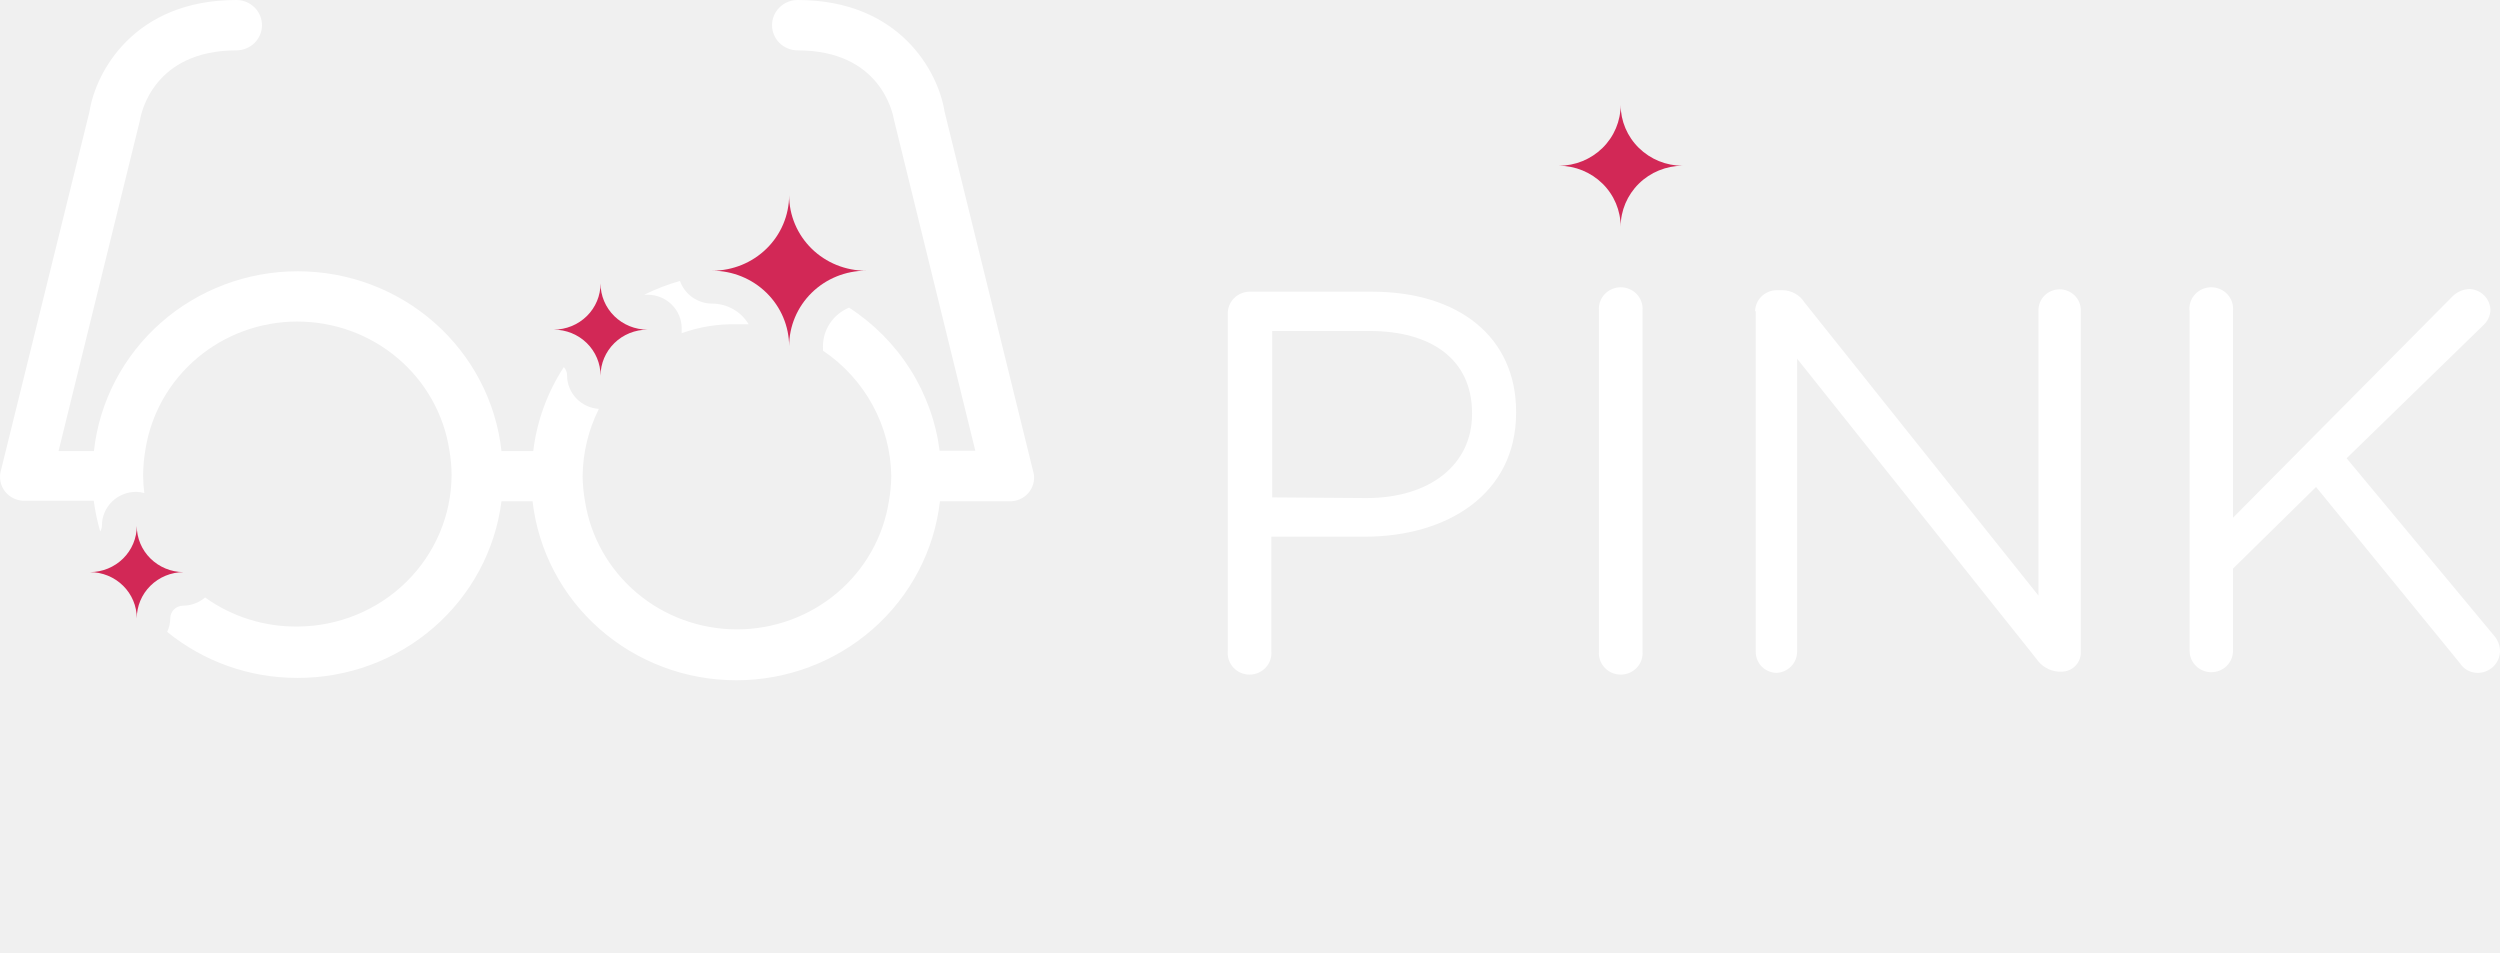
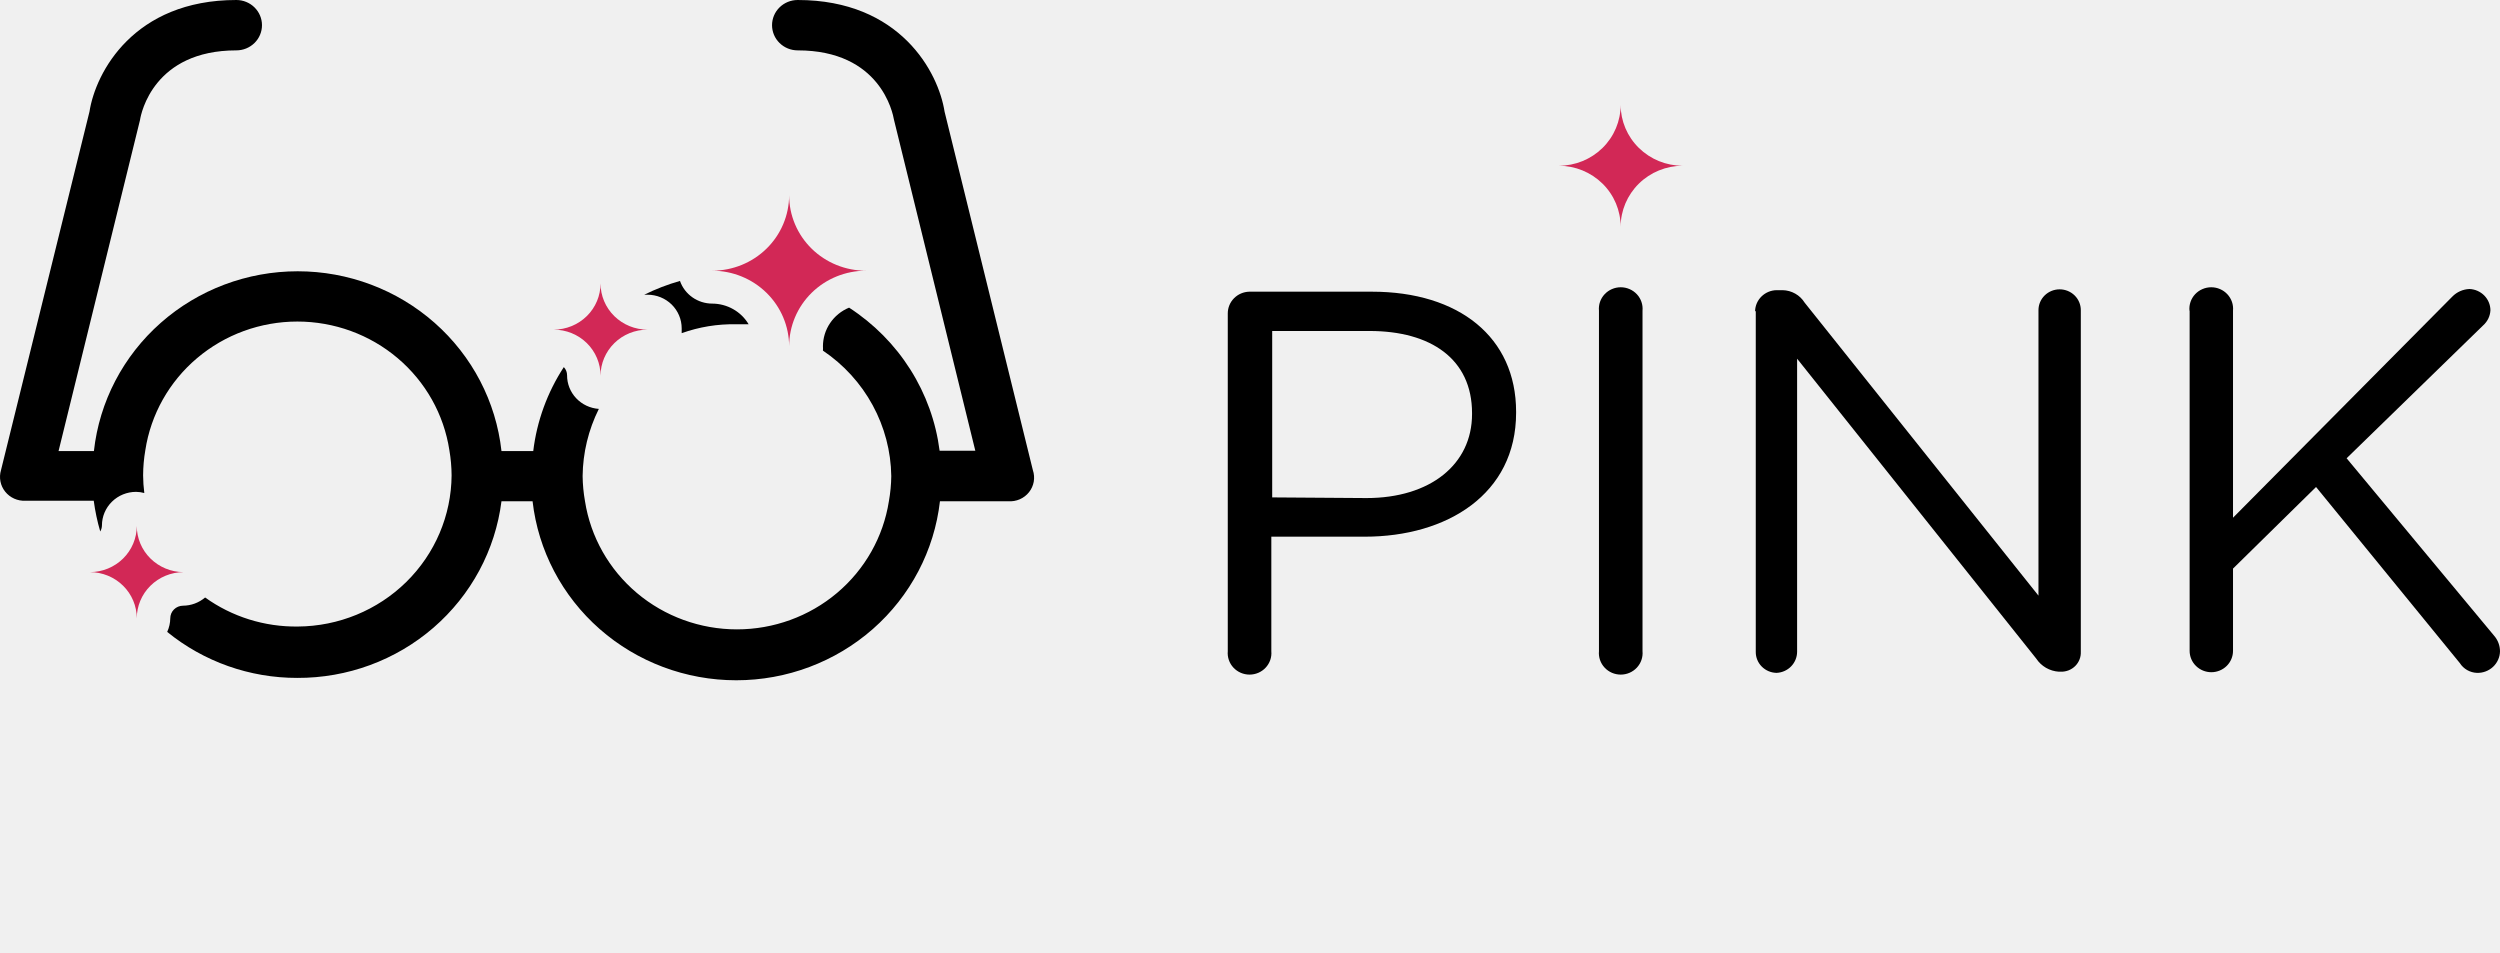
- <svg xmlns="http://www.w3.org/2000/svg" width="147" height="56" viewBox="0 0 147 56" fill="none">
-   <path d="M72.193 18.425C72.193 18.092 72.326 17.773 72.562 17.535C72.799 17.297 73.12 17.159 73.459 17.151H80.67C85.783 17.151 89.147 19.827 89.147 24.211V24.27C89.147 29.069 85.07 31.557 80.248 31.557H74.754V38.291C74.77 38.466 74.749 38.642 74.692 38.808C74.634 38.974 74.543 39.127 74.422 39.256C74.302 39.386 74.155 39.489 73.992 39.56C73.829 39.63 73.652 39.667 73.474 39.667C73.295 39.667 73.119 39.63 72.956 39.56C72.793 39.489 72.646 39.386 72.525 39.256C72.405 39.127 72.313 38.974 72.256 38.808C72.199 38.642 72.177 38.466 72.193 38.291V18.425ZM80.349 29.286C84.095 29.286 86.556 27.311 86.556 24.349V24.29C86.556 21.111 84.135 19.462 80.53 19.462H74.805V29.247L80.349 29.286Z" fill="white" />
-   <path d="M94.019 18.267C94.003 18.092 94.024 17.916 94.081 17.75C94.139 17.584 94.23 17.431 94.351 17.302C94.471 17.173 94.618 17.069 94.781 16.999C94.944 16.928 95.121 16.891 95.299 16.891C95.478 16.891 95.654 16.928 95.817 16.999C95.981 17.069 96.127 17.173 96.248 17.302C96.368 17.431 96.46 17.584 96.517 17.75C96.574 17.916 96.596 18.092 96.58 18.267V38.291C96.596 38.466 96.574 38.642 96.517 38.808C96.46 38.974 96.368 39.127 96.248 39.256C96.127 39.386 95.981 39.489 95.817 39.56C95.654 39.63 95.478 39.667 95.299 39.667C95.121 39.667 94.944 39.63 94.781 39.56C94.618 39.489 94.471 39.386 94.351 39.256C94.23 39.127 94.139 38.974 94.081 38.808C94.024 38.642 94.003 38.466 94.019 38.291V18.267Z" fill="white" />
-   <path d="M103.199 18.297C103.206 17.97 103.343 17.659 103.579 17.429C103.815 17.199 104.132 17.067 104.464 17.062H104.816C105.077 17.067 105.332 17.137 105.559 17.265C105.785 17.392 105.975 17.574 106.111 17.793L119.862 35.023V18.237C119.862 17.913 119.993 17.601 120.226 17.372C120.46 17.142 120.777 17.013 121.107 17.013C121.437 17.013 121.754 17.142 121.988 17.372C122.221 17.601 122.352 17.913 122.352 18.237V38.331C122.358 38.484 122.332 38.636 122.275 38.778C122.219 38.921 122.134 39.051 122.025 39.16C121.916 39.269 121.785 39.355 121.641 39.413C121.497 39.47 121.343 39.499 121.187 39.496H121.057C120.79 39.478 120.531 39.399 120.301 39.265C120.071 39.131 119.876 38.947 119.731 38.726L105.67 21.091V38.331C105.667 38.649 105.541 38.954 105.317 39.184C105.093 39.413 104.788 39.55 104.464 39.565C104.136 39.56 103.823 39.427 103.593 39.196C103.363 38.965 103.236 38.654 103.239 38.331V18.297H103.199Z" fill="white" />
-   <path d="M128.74 18.267C128.724 18.092 128.746 17.916 128.803 17.75C128.86 17.584 128.952 17.431 129.072 17.302C129.193 17.173 129.339 17.069 129.503 16.999C129.666 16.928 129.842 16.891 130.021 16.891C130.199 16.891 130.376 16.928 130.539 16.999C130.702 17.069 130.849 17.173 130.969 17.302C131.09 17.431 131.181 17.584 131.239 17.75C131.296 17.916 131.317 18.092 131.301 18.267V30.442L144.198 17.438C144.462 17.168 144.822 17.009 145.202 16.993C145.531 17.006 145.842 17.142 146.072 17.373C146.302 17.605 146.433 17.914 146.438 18.237C146.43 18.405 146.39 18.571 146.317 18.723C146.245 18.876 146.142 19.012 146.016 19.126L137.981 26.946L146.648 37.373C146.875 37.631 147 37.96 147 38.301C146.996 38.472 146.958 38.64 146.887 38.796C146.817 38.953 146.716 39.093 146.59 39.211C146.464 39.328 146.315 39.42 146.153 39.481C145.991 39.542 145.818 39.57 145.644 39.565C145.442 39.557 145.245 39.501 145.07 39.401C144.895 39.301 144.747 39.161 144.64 38.992L136.183 28.635L131.301 33.433V38.272C131.301 38.436 131.268 38.599 131.204 38.752C131.14 38.904 131.046 39.042 130.928 39.158C130.809 39.275 130.669 39.367 130.514 39.43C130.359 39.493 130.193 39.526 130.026 39.526C129.858 39.526 129.692 39.493 129.538 39.43C129.383 39.367 129.242 39.275 129.124 39.158C129.005 39.042 128.911 38.904 128.847 38.752C128.783 38.599 128.75 38.436 128.75 38.272V18.267H128.74Z" fill="white" />
+ <svg xmlns="http://www.w3.org/2000/svg" width="147" height="56" viewBox="0 0 147 56">
+   <path d="M72.193 18.425C72.193 18.092 72.326 17.773 72.562 17.535C72.799 17.297 73.12 17.159 73.459 17.151H80.67C85.783 17.151 89.147 19.827 89.147 24.211V24.27C89.147 29.069 85.07 31.557 80.248 31.557H74.754V38.291C74.77 38.466 74.749 38.642 74.692 38.808C74.634 38.974 74.543 39.127 74.422 39.256C74.302 39.386 74.155 39.489 73.992 39.56C73.829 39.63 73.652 39.667 73.474 39.667C73.295 39.667 73.119 39.63 72.956 39.56C72.793 39.489 72.646 39.386 72.525 39.256C72.405 39.127 72.313 38.974 72.256 38.808C72.199 38.642 72.177 38.466 72.193 38.291V18.425ZM80.349 29.286C84.095 29.286 86.556 27.311 86.556 24.349V24.29C86.556 21.111 84.135 19.462 80.53 19.462H74.805V29.247L80.349 29.286Z" />
+   <path d="M94.019 18.267C94.003 18.092 94.024 17.916 94.081 17.75C94.139 17.584 94.23 17.431 94.351 17.302C94.471 17.173 94.618 17.069 94.781 16.999C94.944 16.928 95.121 16.891 95.299 16.891C95.478 16.891 95.654 16.928 95.817 16.999C95.981 17.069 96.127 17.173 96.248 17.302C96.368 17.431 96.46 17.584 96.517 17.75C96.574 17.916 96.596 18.092 96.58 18.267V38.291C96.596 38.466 96.574 38.642 96.517 38.808C96.46 38.974 96.368 39.127 96.248 39.256C96.127 39.386 95.981 39.489 95.817 39.56C95.654 39.63 95.478 39.667 95.299 39.667C95.121 39.667 94.944 39.63 94.781 39.56C94.618 39.489 94.471 39.386 94.351 39.256C94.23 39.127 94.139 38.974 94.081 38.808C94.024 38.642 94.003 38.466 94.019 38.291V18.267Z" />
+   <path d="M103.199 18.297C103.206 17.97 103.343 17.659 103.579 17.429C103.815 17.199 104.132 17.067 104.464 17.062H104.816C105.077 17.067 105.332 17.137 105.559 17.265C105.785 17.392 105.975 17.574 106.111 17.793L119.862 35.023V18.237C119.862 17.913 119.993 17.601 120.226 17.372C120.46 17.142 120.777 17.013 121.107 17.013C121.437 17.013 121.754 17.142 121.988 17.372C122.221 17.601 122.352 17.913 122.352 18.237V38.331C122.358 38.484 122.332 38.636 122.275 38.778C122.219 38.921 122.134 39.051 122.025 39.16C121.916 39.269 121.785 39.355 121.641 39.413C121.497 39.47 121.343 39.499 121.187 39.496H121.057C120.79 39.478 120.531 39.399 120.301 39.265C120.071 39.131 119.876 38.947 119.731 38.726L105.67 21.091V38.331C105.667 38.649 105.541 38.954 105.317 39.184C105.093 39.413 104.788 39.55 104.464 39.565C104.136 39.56 103.823 39.427 103.593 39.196C103.363 38.965 103.236 38.654 103.239 38.331V18.297H103.199Z" />
+   <path d="M128.74 18.267C128.724 18.092 128.746 17.916 128.803 17.75C128.86 17.584 128.952 17.431 129.072 17.302C129.193 17.173 129.339 17.069 129.503 16.999C129.666 16.928 129.842 16.891 130.021 16.891C130.199 16.891 130.376 16.928 130.539 16.999C130.702 17.069 130.849 17.173 130.969 17.302C131.09 17.431 131.181 17.584 131.239 17.75C131.296 17.916 131.317 18.092 131.301 18.267V30.442L144.198 17.438C144.462 17.168 144.822 17.009 145.202 16.993C145.531 17.006 145.842 17.142 146.072 17.373C146.302 17.605 146.433 17.914 146.438 18.237C146.43 18.405 146.39 18.571 146.317 18.723C146.245 18.876 146.142 19.012 146.016 19.126L137.981 26.946L146.648 37.373C146.875 37.631 147 37.96 147 38.301C146.996 38.472 146.958 38.64 146.887 38.796C146.817 38.953 146.716 39.093 146.59 39.211C146.464 39.328 146.315 39.42 146.153 39.481C145.991 39.542 145.818 39.57 145.644 39.565C145.442 39.557 145.245 39.501 145.07 39.401C144.895 39.301 144.747 39.161 144.64 38.992L136.183 28.635L131.301 33.433V38.272C131.301 38.436 131.268 38.599 131.204 38.752C131.14 38.904 131.046 39.042 130.928 39.158C130.809 39.275 130.669 39.367 130.514 39.43C130.359 39.493 130.193 39.526 130.026 39.526C129.858 39.526 129.692 39.493 129.538 39.43C129.383 39.367 129.242 39.275 129.124 39.158C129.005 39.042 128.911 38.904 128.847 38.752C128.783 38.599 128.75 38.436 128.75 38.272V18.267H128.74Z" />
  <path d="M98.94 9.746C97.975 9.746 97.049 9.369 96.366 8.699C95.682 8.029 95.297 7.12 95.294 6.171C95.294 7.119 94.911 8.028 94.229 8.699C93.547 9.369 92.623 9.746 91.658 9.746C92.624 9.748 93.548 10.127 94.23 10.799C94.912 11.471 95.294 12.381 95.294 13.33C95.297 12.38 95.682 11.47 96.365 10.798C97.048 10.127 97.974 9.748 98.94 9.746Z" fill="#D22856" />
-   <path d="M43.287 19.067C43.538 19.067 43.779 19.067 44.02 19.067C43.802 18.699 43.49 18.393 43.114 18.18C42.739 17.967 42.314 17.854 41.881 17.852C41.463 17.852 41.055 17.723 40.715 17.484C40.374 17.245 40.118 16.908 39.983 16.519C39.259 16.724 38.556 16.995 37.883 17.329H38.074C38.607 17.329 39.118 17.537 39.495 17.907C39.871 18.278 40.083 18.78 40.083 19.304C40.088 19.399 40.088 19.495 40.083 19.59C41.109 19.223 42.195 19.045 43.287 19.067Z" fill="white" />
-   <path d="M60.733 27.647L55.541 6.566C55.179 4.246 52.929 0 46.903 0C46.503 0 46.12 0.156 45.837 0.434C45.555 0.712 45.396 1.088 45.396 1.481C45.396 1.874 45.555 2.251 45.837 2.528C46.12 2.806 46.503 2.962 46.903 2.962C51.774 2.962 52.497 6.645 52.568 7.05L57.348 26.502H55.249C55.032 24.805 54.444 23.174 53.525 21.722C52.606 20.27 51.378 19.031 49.926 18.089C49.471 18.277 49.083 18.593 48.81 18.997C48.536 19.401 48.39 19.875 48.389 20.36C48.395 20.446 48.395 20.531 48.389 20.617C49.611 21.44 50.613 22.54 51.312 23.824C52.011 25.107 52.387 26.537 52.407 27.993C52.401 28.489 52.354 28.985 52.266 29.474C51.938 31.571 50.856 33.484 49.217 34.866C47.579 36.247 45.491 37.007 43.332 37.007C41.173 37.007 39.086 36.247 37.447 34.866C35.809 33.484 34.727 31.571 34.398 29.474C34.311 28.985 34.264 28.489 34.258 27.993C34.273 26.623 34.599 25.274 35.212 24.043C34.704 24.008 34.228 23.785 33.881 23.418C33.535 23.052 33.342 22.569 33.344 22.068C33.345 21.889 33.277 21.716 33.153 21.585C32.181 23.075 31.566 24.763 31.355 26.521H29.487C29.166 23.617 27.766 20.932 25.554 18.981C23.343 17.03 20.476 15.951 17.504 15.951C14.533 15.951 11.666 17.03 9.455 18.981C7.243 20.932 5.843 23.617 5.522 26.521H3.443L8.234 7.05C8.294 6.645 9.047 2.962 13.899 2.962C14.298 2.962 14.681 2.806 14.964 2.528C15.246 2.251 15.405 1.874 15.405 1.481C15.405 1.088 15.246 0.712 14.964 0.434C14.681 0.156 14.298 0 13.899 0C7.872 0 5.623 4.246 5.261 6.566L0.058 27.647C-0.006 27.862 -0.017 28.088 0.026 28.308C0.068 28.528 0.164 28.734 0.305 28.91C0.445 29.086 0.627 29.226 0.834 29.319C1.041 29.412 1.267 29.455 1.495 29.444H5.512C5.594 30.055 5.721 30.659 5.894 31.251C5.957 31.143 5.992 31.021 5.994 30.896C5.994 30.372 6.206 29.87 6.583 29.499C6.959 29.129 7.47 28.921 8.003 28.921C8.166 28.923 8.328 28.946 8.485 28.99C8.441 28.646 8.418 28.3 8.415 27.953C8.417 27.457 8.461 26.962 8.545 26.472C8.867 24.368 9.946 22.447 11.587 21.059C13.227 19.67 15.32 18.907 17.484 18.907C19.649 18.907 21.742 19.67 23.382 21.059C25.022 22.447 26.102 24.368 26.423 26.472C26.508 26.962 26.551 27.457 26.554 27.953C26.538 30.305 25.581 32.557 23.889 34.22C22.197 35.883 19.907 36.824 17.515 36.84C15.556 36.866 13.642 36.267 12.061 35.132C11.698 35.441 11.235 35.613 10.755 35.615C10.557 35.618 10.368 35.697 10.229 35.836C10.09 35.974 10.012 36.161 10.012 36.356C10.009 36.632 9.947 36.905 9.831 37.156C11.98 38.907 14.684 39.864 17.474 39.861C20.422 39.874 23.273 38.824 25.486 36.91C27.7 34.995 29.123 32.35 29.487 29.474H31.315C31.646 32.369 33.05 35.043 35.259 36.985C37.469 38.927 40.328 40 43.292 40C46.256 40 49.115 38.927 51.325 36.985C53.534 35.043 54.938 32.369 55.269 29.474H59.287C59.519 29.49 59.752 29.45 59.965 29.357C60.177 29.264 60.364 29.121 60.507 28.94C60.65 28.76 60.745 28.547 60.785 28.322C60.824 28.096 60.806 27.864 60.733 27.647Z" fill="white" />
+   <path d="M43.287 19.067C43.538 19.067 43.779 19.067 44.02 19.067C43.802 18.699 43.49 18.393 43.114 18.18C42.739 17.967 42.314 17.854 41.881 17.852C41.463 17.852 41.055 17.723 40.715 17.484C40.374 17.245 40.118 16.908 39.983 16.519C39.259 16.724 38.556 16.995 37.883 17.329H38.074C38.607 17.329 39.118 17.537 39.495 17.907C39.871 18.278 40.083 18.78 40.083 19.304C40.088 19.399 40.088 19.495 40.083 19.59C41.109 19.223 42.195 19.045 43.287 19.067Z" />
+   <path d="M60.733 27.647L55.541 6.566C55.179 4.246 52.929 0 46.903 0C46.503 0 46.12 0.156 45.837 0.434C45.555 0.712 45.396 1.088 45.396 1.481C45.396 1.874 45.555 2.251 45.837 2.528C46.12 2.806 46.503 2.962 46.903 2.962C51.774 2.962 52.497 6.645 52.568 7.05L57.348 26.502H55.249C55.032 24.805 54.444 23.174 53.525 21.722C52.606 20.27 51.378 19.031 49.926 18.089C49.471 18.277 49.083 18.593 48.81 18.997C48.536 19.401 48.39 19.875 48.389 20.36C48.395 20.446 48.395 20.531 48.389 20.617C49.611 21.44 50.613 22.54 51.312 23.824C52.011 25.107 52.387 26.537 52.407 27.993C52.401 28.489 52.354 28.985 52.266 29.474C51.938 31.571 50.856 33.484 49.217 34.866C47.579 36.247 45.491 37.007 43.332 37.007C41.173 37.007 39.086 36.247 37.447 34.866C35.809 33.484 34.727 31.571 34.398 29.474C34.311 28.985 34.264 28.489 34.258 27.993C34.273 26.623 34.599 25.274 35.212 24.043C34.704 24.008 34.228 23.785 33.881 23.418C33.535 23.052 33.342 22.569 33.344 22.068C33.345 21.889 33.277 21.716 33.153 21.585C32.181 23.075 31.566 24.763 31.355 26.521H29.487C29.166 23.617 27.766 20.932 25.554 18.981C23.343 17.03 20.476 15.951 17.504 15.951C14.533 15.951 11.666 17.03 9.455 18.981C7.243 20.932 5.843 23.617 5.522 26.521H3.443L8.234 7.05C8.294 6.645 9.047 2.962 13.899 2.962C14.298 2.962 14.681 2.806 14.964 2.528C15.246 2.251 15.405 1.874 15.405 1.481C15.405 1.088 15.246 0.712 14.964 0.434C14.681 0.156 14.298 0 13.899 0C7.872 0 5.623 4.246 5.261 6.566L0.058 27.647C-0.006 27.862 -0.017 28.088 0.026 28.308C0.068 28.528 0.164 28.734 0.305 28.91C0.445 29.086 0.627 29.226 0.834 29.319C1.041 29.412 1.267 29.455 1.495 29.444H5.512C5.594 30.055 5.721 30.659 5.894 31.251C5.957 31.143 5.992 31.021 5.994 30.896C5.994 30.372 6.206 29.87 6.583 29.499C6.959 29.129 7.47 28.921 8.003 28.921C8.166 28.923 8.328 28.946 8.485 28.99C8.441 28.646 8.418 28.3 8.415 27.953C8.417 27.457 8.461 26.962 8.545 26.472C8.867 24.368 9.946 22.447 11.587 21.059C13.227 19.67 15.32 18.907 17.484 18.907C19.649 18.907 21.742 19.67 23.382 21.059C25.022 22.447 26.102 24.368 26.423 26.472C26.508 26.962 26.551 27.457 26.554 27.953C26.538 30.305 25.581 32.557 23.889 34.22C22.197 35.883 19.907 36.824 17.515 36.84C15.556 36.866 13.642 36.267 12.061 35.132C11.698 35.441 11.235 35.613 10.755 35.615C10.557 35.618 10.368 35.697 10.229 35.836C10.09 35.974 10.012 36.161 10.012 36.356C10.009 36.632 9.947 36.905 9.831 37.156C11.98 38.907 14.684 39.864 17.474 39.861C20.422 39.874 23.273 38.824 25.486 36.91C27.7 34.995 29.123 32.35 29.487 29.474H31.315C31.646 32.369 33.05 35.043 35.259 36.985C37.469 38.927 40.328 40 43.292 40C46.256 40 49.115 38.927 51.325 36.985C53.534 35.043 54.938 32.369 55.269 29.474H59.287C59.519 29.49 59.752 29.45 59.965 29.357C60.177 29.264 60.364 29.121 60.507 28.94C60.65 28.76 60.745 28.547 60.785 28.322C60.824 28.096 60.806 27.864 60.733 27.647Z" />
  <path d="M50.92 15.917C50.327 15.918 49.74 15.805 49.191 15.582C48.643 15.36 48.145 15.034 47.725 14.622C47.305 14.21 46.972 13.721 46.745 13.182C46.518 12.644 46.401 12.066 46.401 11.483C46.398 12.66 45.921 13.788 45.073 14.619C44.226 15.45 43.078 15.917 41.881 15.917C43.079 15.919 44.227 16.389 45.074 17.221C45.921 18.054 46.398 19.183 46.401 20.36C46.401 19.182 46.877 18.052 47.724 17.218C48.572 16.385 49.722 15.917 50.92 15.917Z" fill="#D22856" />
  <path d="M38.074 19.383C37.342 19.383 36.639 19.097 36.121 18.587C35.603 18.078 35.312 17.387 35.312 16.667C35.312 17.386 35.023 18.075 34.507 18.584C33.991 19.093 33.291 19.38 32.56 19.383C33.29 19.383 33.99 19.668 34.506 20.175C35.022 20.682 35.312 21.371 35.312 22.088C35.315 21.37 35.607 20.682 36.125 20.174C36.642 19.667 37.343 19.383 38.074 19.383Z" fill="#D22856" />
  <path d="M10.785 33.641C10.056 33.636 9.359 33.347 8.845 32.838C8.331 32.33 8.043 31.642 8.043 30.925C8.043 31.644 7.754 32.333 7.238 32.842C6.722 33.351 6.022 33.638 5.291 33.641C6.022 33.643 6.722 33.931 7.238 34.44C7.754 34.948 8.043 35.638 8.043 36.356C8.043 35.639 8.331 34.952 8.845 34.443C9.359 33.934 10.056 33.646 10.785 33.641Z" fill="#D22856" />
</svg>
